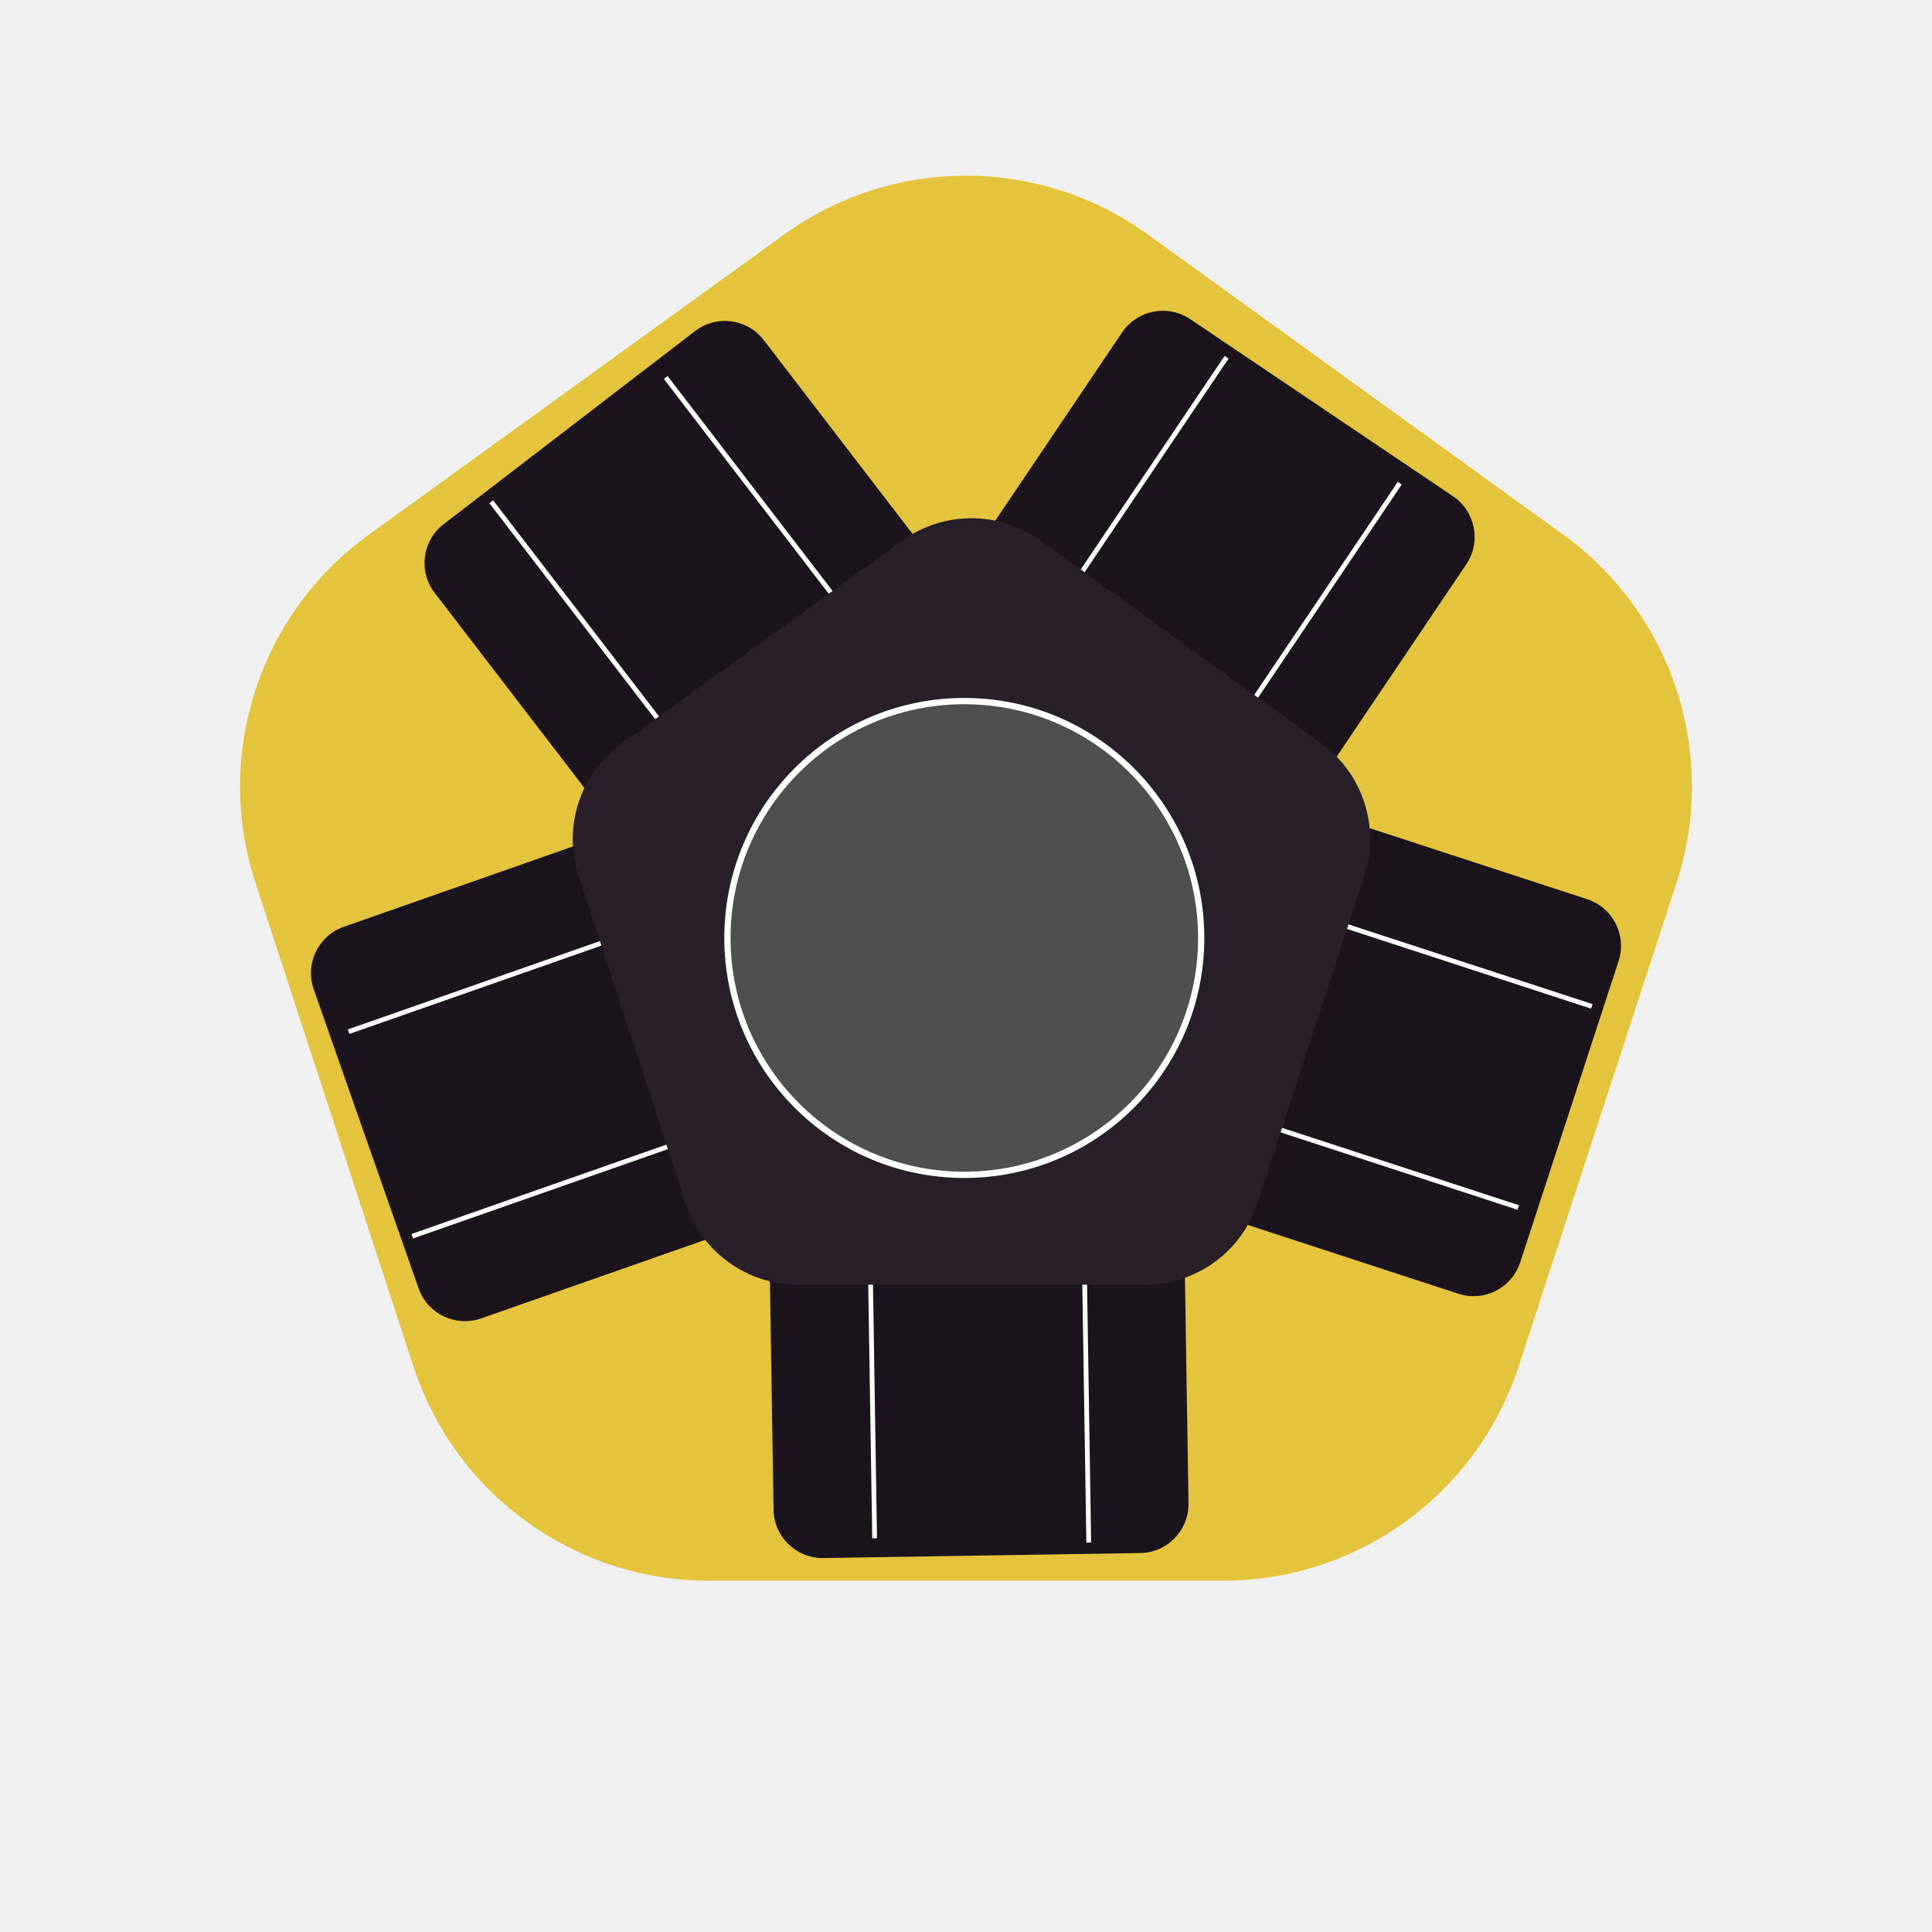
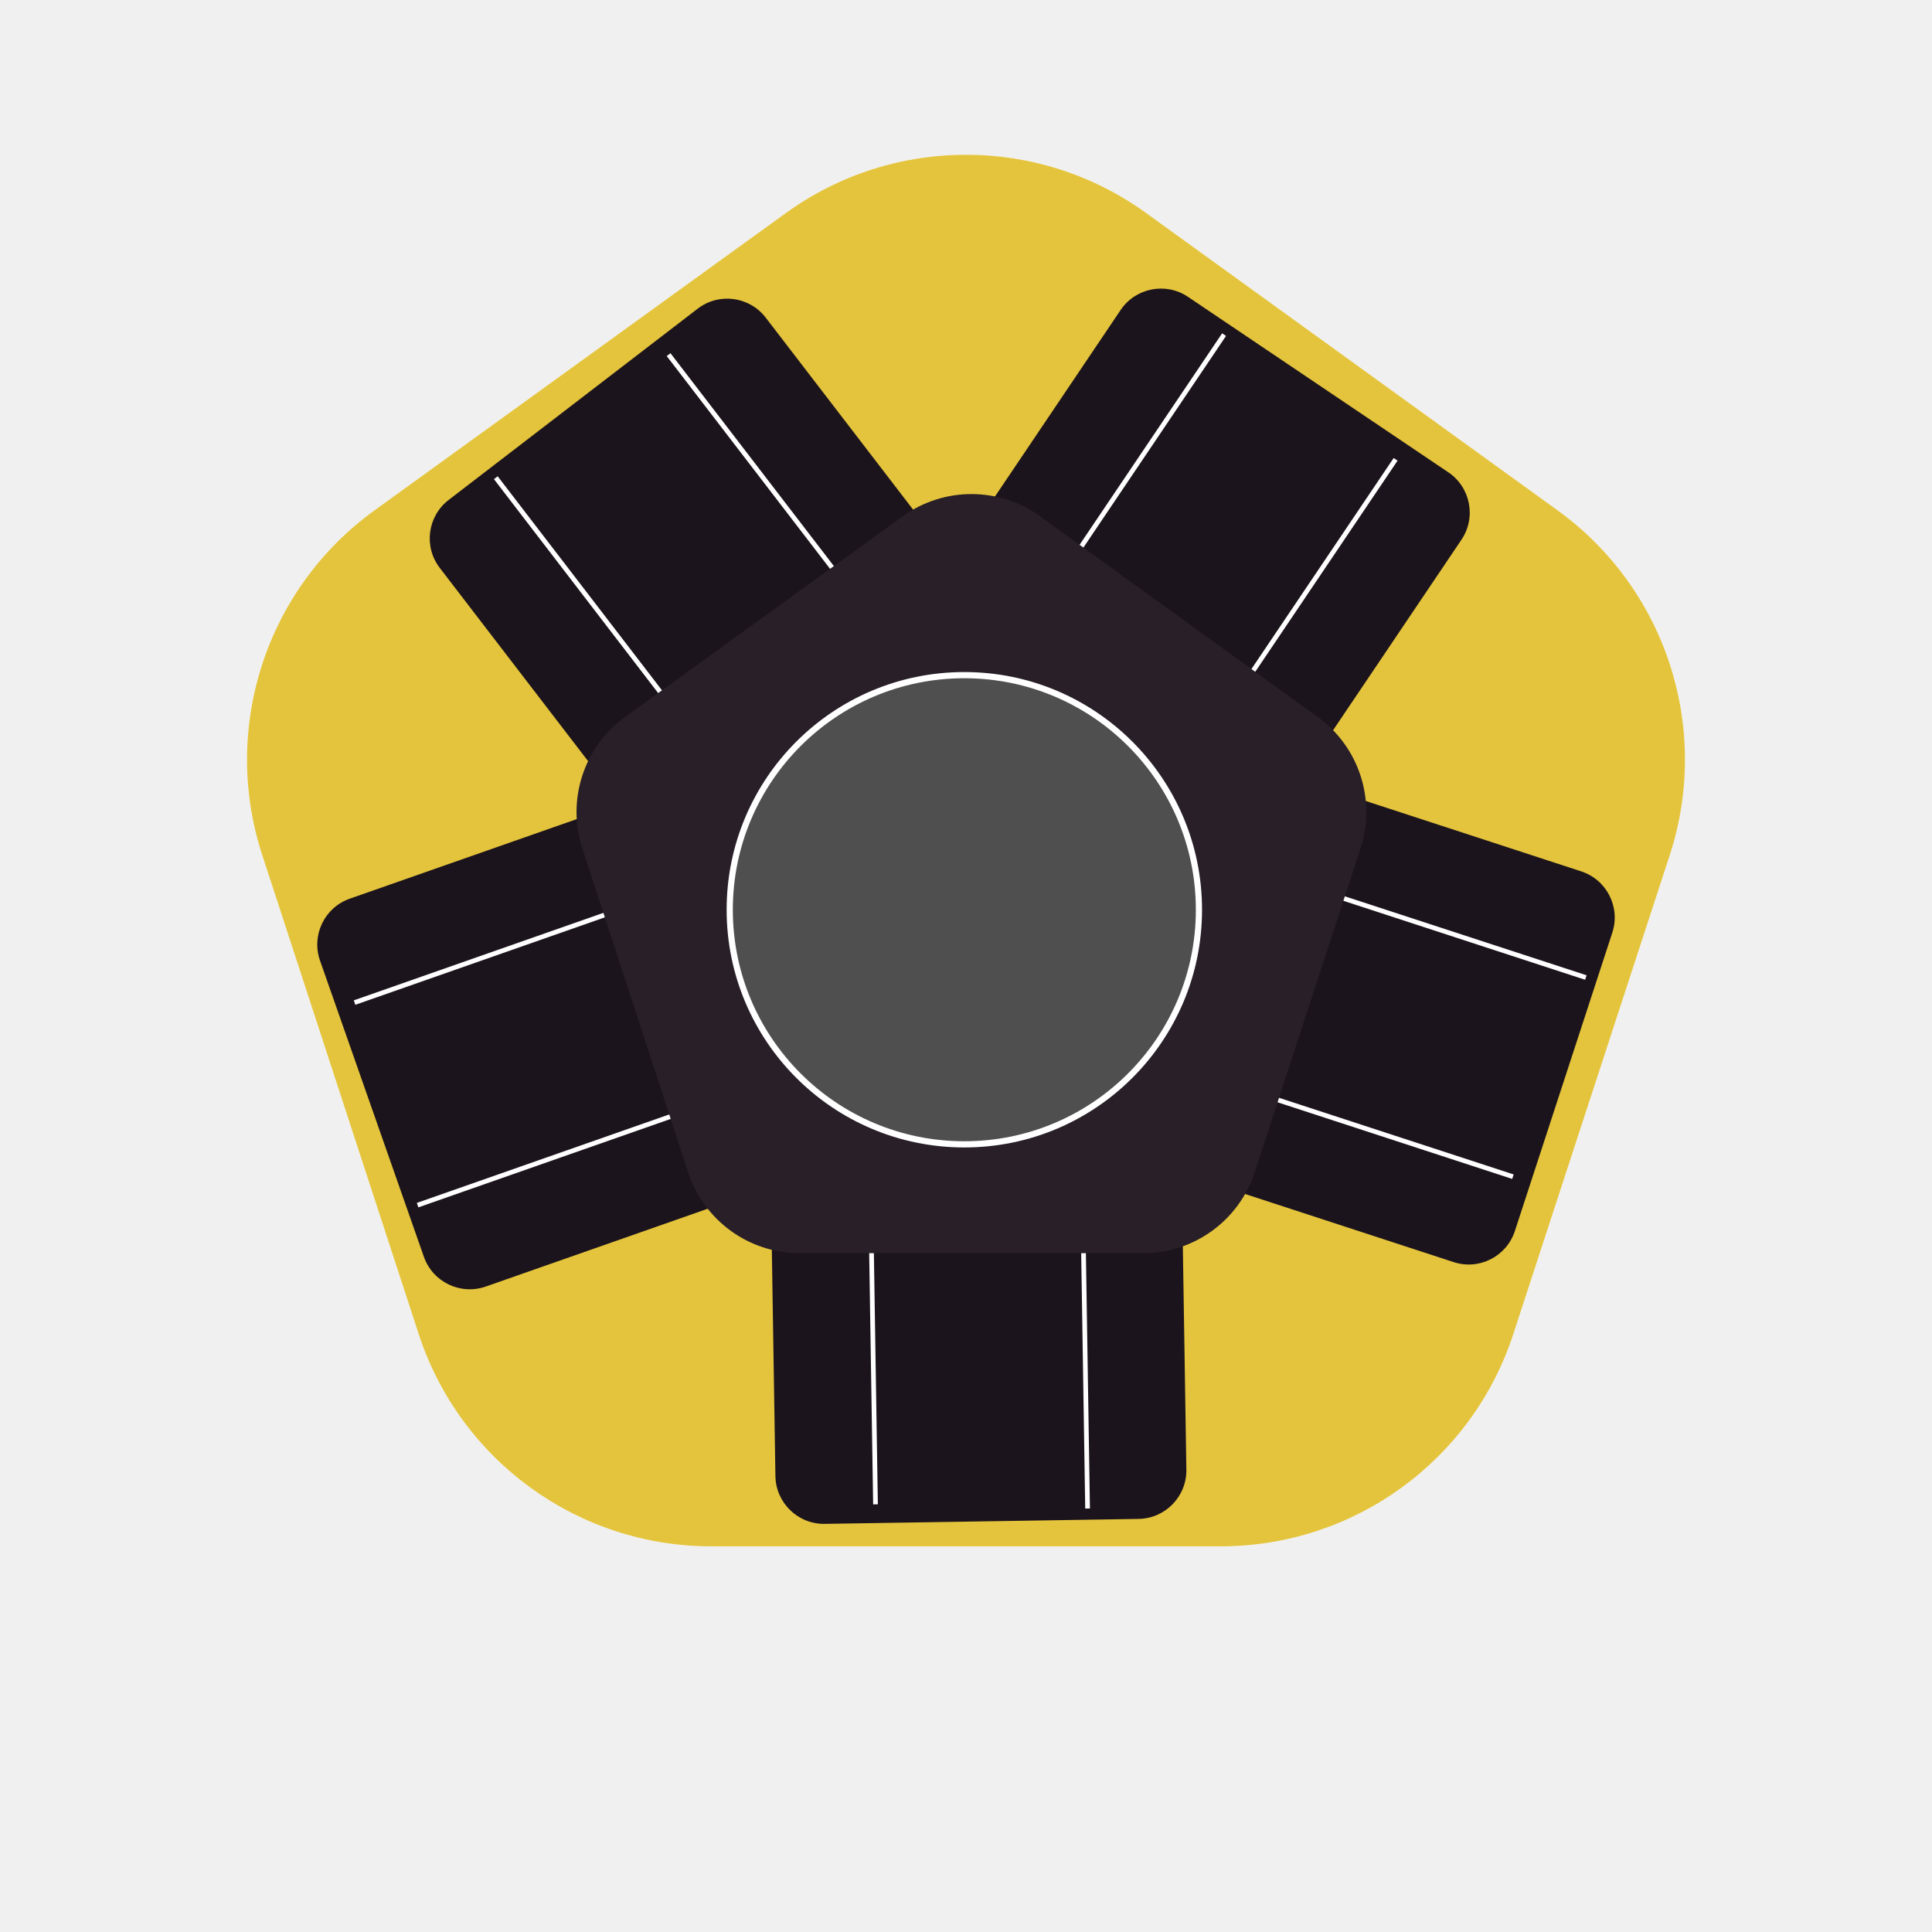
- <svg xmlns="http://www.w3.org/2000/svg" version="1.1" width="32px" height="32px" x="0px" y="0px" viewBox="-23.038 -28.101 278.375 309.113" style="enable-background:new -23.038 -28.101 278.375 309.113;" xml:space="preserve">
+ <svg xmlns="http://www.w3.org/2000/svg" version="1.1" width="32px" height="32px" x="0px" y="0px" viewBox="-23.038 -25 278.375 312.113" style="enable-background:new -23.038 -25 278.375 312.113;" xml:space="preserve">
  <style type="text/css">
        .st0 {
            fill: #FFFFFF;
            animation: pulse 1.5s infinite;
            transform-origin: 50% 50%;
        }
        @keyframes pulse {
            0% {
                transform: scale(0.9);
                opacity: 1;
            }
            70% {
                transform: scale(1.4);
                opacity: 0;
            }
            100% {
                transform: scale(0.9);
                opacity: 0;
            }
        }
        .st1 { fill: #E4C43C; }
        .st2 { fill: #1C141C; }
        .st3 { fill: #FFFFFF; }
        .st4 { fill: #281F28; }
        .st5 { fill: #4F4F4F; stroke: #FFFFFF; stroke-miterlimit: 10; }
    </style>
  <g id="Layer_2">
    <path class="st0" d="M87.04,9.42L20.59,57.45C3.08,70.1-4.25,92.62,2.46,113.15l25.28,77.39c6.68,20.44,25.74,34.27,47.24,34.27   h82.34c21.5,0,40.57-13.83,47.24-34.27l25.28-77.39c6.71-20.54-0.62-43.05-18.13-55.71L145.26,9.42   C127.88-3.14,104.41-3.14,87.04,9.42z" />
    <path class="st1" d="M87.04,9.42L20.59,57.45C3.08,70.1-4.25,92.62,2.46,113.15l25.28,77.39c6.68,20.44,25.74,34.27,47.24,34.27   h82.34c21.5,0,40.57-13.83,47.24-34.27l25.28-77.39c6.71-20.54-0.62-43.05-18.13-55.71L145.26,9.42   C127.88-3.14,104.41-3.14,87.04,9.42z" />
  </g>
  <g id="Layer_3">
</g>
  <g id="Layer_4">
    <g>
      <g>
        <path class="st2" d="M123.96,91.52l-40.22,30.87c-3.44,2.64-8.36,1.99-11-1.45l-41.6-54.19c-2.64-3.44-1.99-8.36,1.45-11     L72.8,24.87c3.44-2.64,8.36-1.99,11,1.45l41.6,54.19C128.04,83.95,127.4,88.88,123.96,91.52z" />
        <rect x="67.42" y="42.8" transform="matrix(0.7932 -0.6089 0.6089 0.7932 -39.6498 59.5085)" class="st3" width="0.76" height="90.67" />
        <rect x="95.33" y="22.92" transform="matrix(0.7932 -0.6089 0.6089 0.7932 -21.7694 72.388)" class="st3" width="0.76" height="90.67" />
      </g>
      <g>
        <path class="st2" d="M147.12,120.97l-42.05-28.34c-3.59-2.42-4.54-7.3-2.12-10.89l38.18-56.66c2.42-3.59,7.3-4.54,10.89-2.12     l42.05,28.34c3.59,2.42,4.54,7.3,2.12,10.89l-38.18,56.66C155.59,122.44,150.71,123.39,147.12,120.97z" />
        <rect x="132.12" y="21.31" transform="matrix(0.8293 0.5589 -0.5589 0.8293 59.8693 -62.6675)" class="st3" width="0.76" height="90.67" />
        <rect x="159.83" y="41.46" transform="matrix(0.8293 0.5589 -0.5589 0.8293 75.8615 -74.7191)" class="st3" width="0.76" height="90.67" />
      </g>
      <g>
        <path class="st2" d="M124.96,147.78l15.74-48.2c1.35-4.12,5.78-6.37,9.9-5.02l64.94,21.21c4.12,1.35,6.37,5.78,5.02,9.9     l-15.74,48.2c-1.35,4.12-5.78,6.37-9.9,5.02l-64.94-21.21C125.86,156.33,123.61,151.9,124.96,147.78z" />
        <rect x="172.83" y="73.51" transform="matrix(-0.3105 0.9506 -0.9506 -0.3105 339.946 -8.9102)" class="st3" width="0.76" height="90.67" />
        <rect x="161.04" y="105.68" transform="matrix(-0.3105 0.9506 -0.9506 -0.3105 355.0853 44.4607)" class="st3" width="0.76" height="90.67" />
      </g>
      <g>
        <path class="st2" d="M92,137.18l50.7-0.8c4.33-0.07,7.9,3.39,7.97,7.72l1.08,68.31c0.07,4.33-3.39,7.9-7.72,7.97l-50.7,0.8     c-4.33,0.07-7.9-3.39-7.97-7.72l-1.08-68.31C84.21,140.82,87.67,137.25,92,137.18z" />
        <rect x="134.69" y="128.05" transform="matrix(-0.9999 0.0158 -0.0158 -0.9999 272.8699 344.6028)" class="st3" width="0.76" height="90.67" />
        <rect x="100.43" y="127.38" transform="matrix(-0.9999 0.0158 -0.0158 -0.9999 204.3419 343.7997)" class="st3" width="0.76" height="90.67" />
      </g>
      <g>
        <path class="st2" d="M91.07,102.39l16.78,47.85c1.43,4.09-0.72,8.57-4.81,10l-64.47,22.6c-4.09,1.43-8.57-0.72-10-4.81     l-16.78-47.85c-1.43-4.09,0.72-8.57,4.81-10l64.47-22.6C85.16,96.15,89.64,98.3,91.07,102.39z" />
        <rect x="69.95" y="109.36" transform="matrix(-0.3308 -0.9437 0.9437 -0.3308 -52.3817 272.2355)" class="st3" width="0.76" height="90.67" />
        <rect x="59.77" y="76.64" transform="matrix(-0.3308 -0.9437 0.9437 -0.3308 -35.0572 219.0813)" class="st3" width="0.76" height="90.67" />
      </g>
      <path class="st4" d="M105.93,58.41L61.08,90.82c-6.68,4.83-9.47,13.41-6.91,21.24l17.09,52.32c2.55,7.79,9.81,13.07,18.01,13.07    h55.51c8.2,0,15.47-5.27,18.01-13.07l17.09-52.32c2.56-7.83-0.24-16.41-6.91-21.24l-44.84-32.41    C121.5,53.62,112.55,53.62,105.93,58.41z" />
      <circle class="st5" cx="115.88" cy="121.97" r="37.9" />
    </g>
  </g>
</svg>
